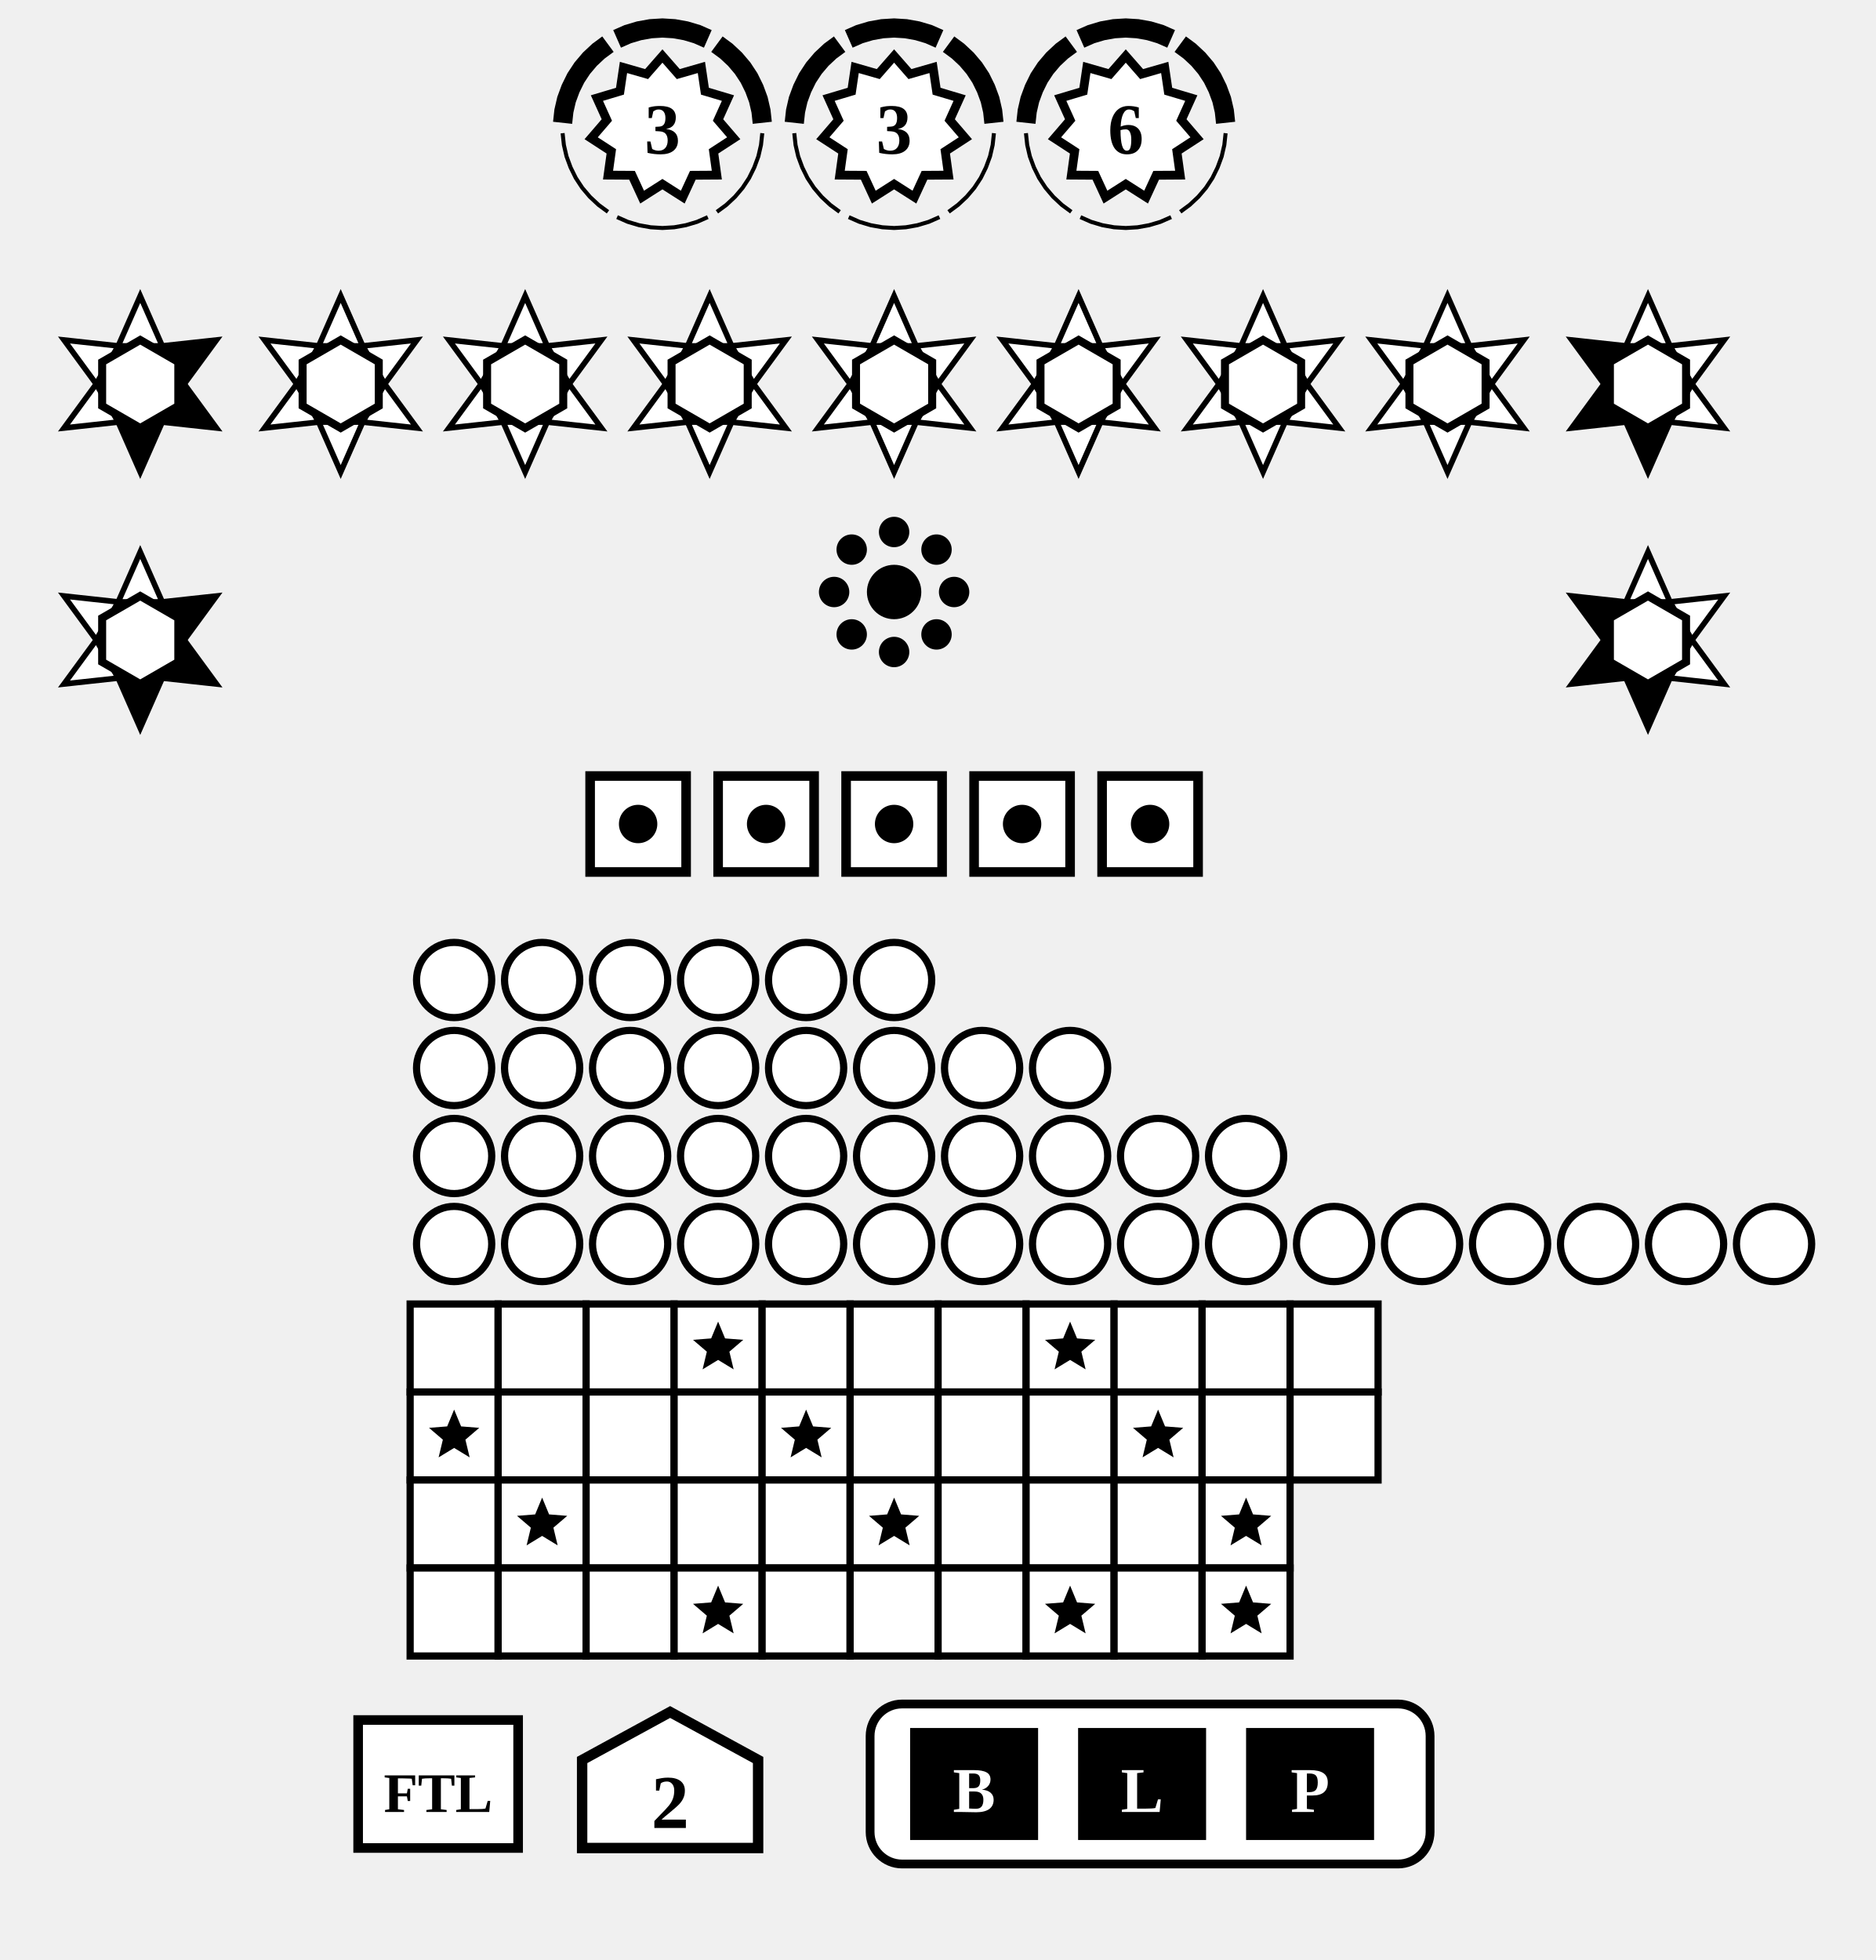
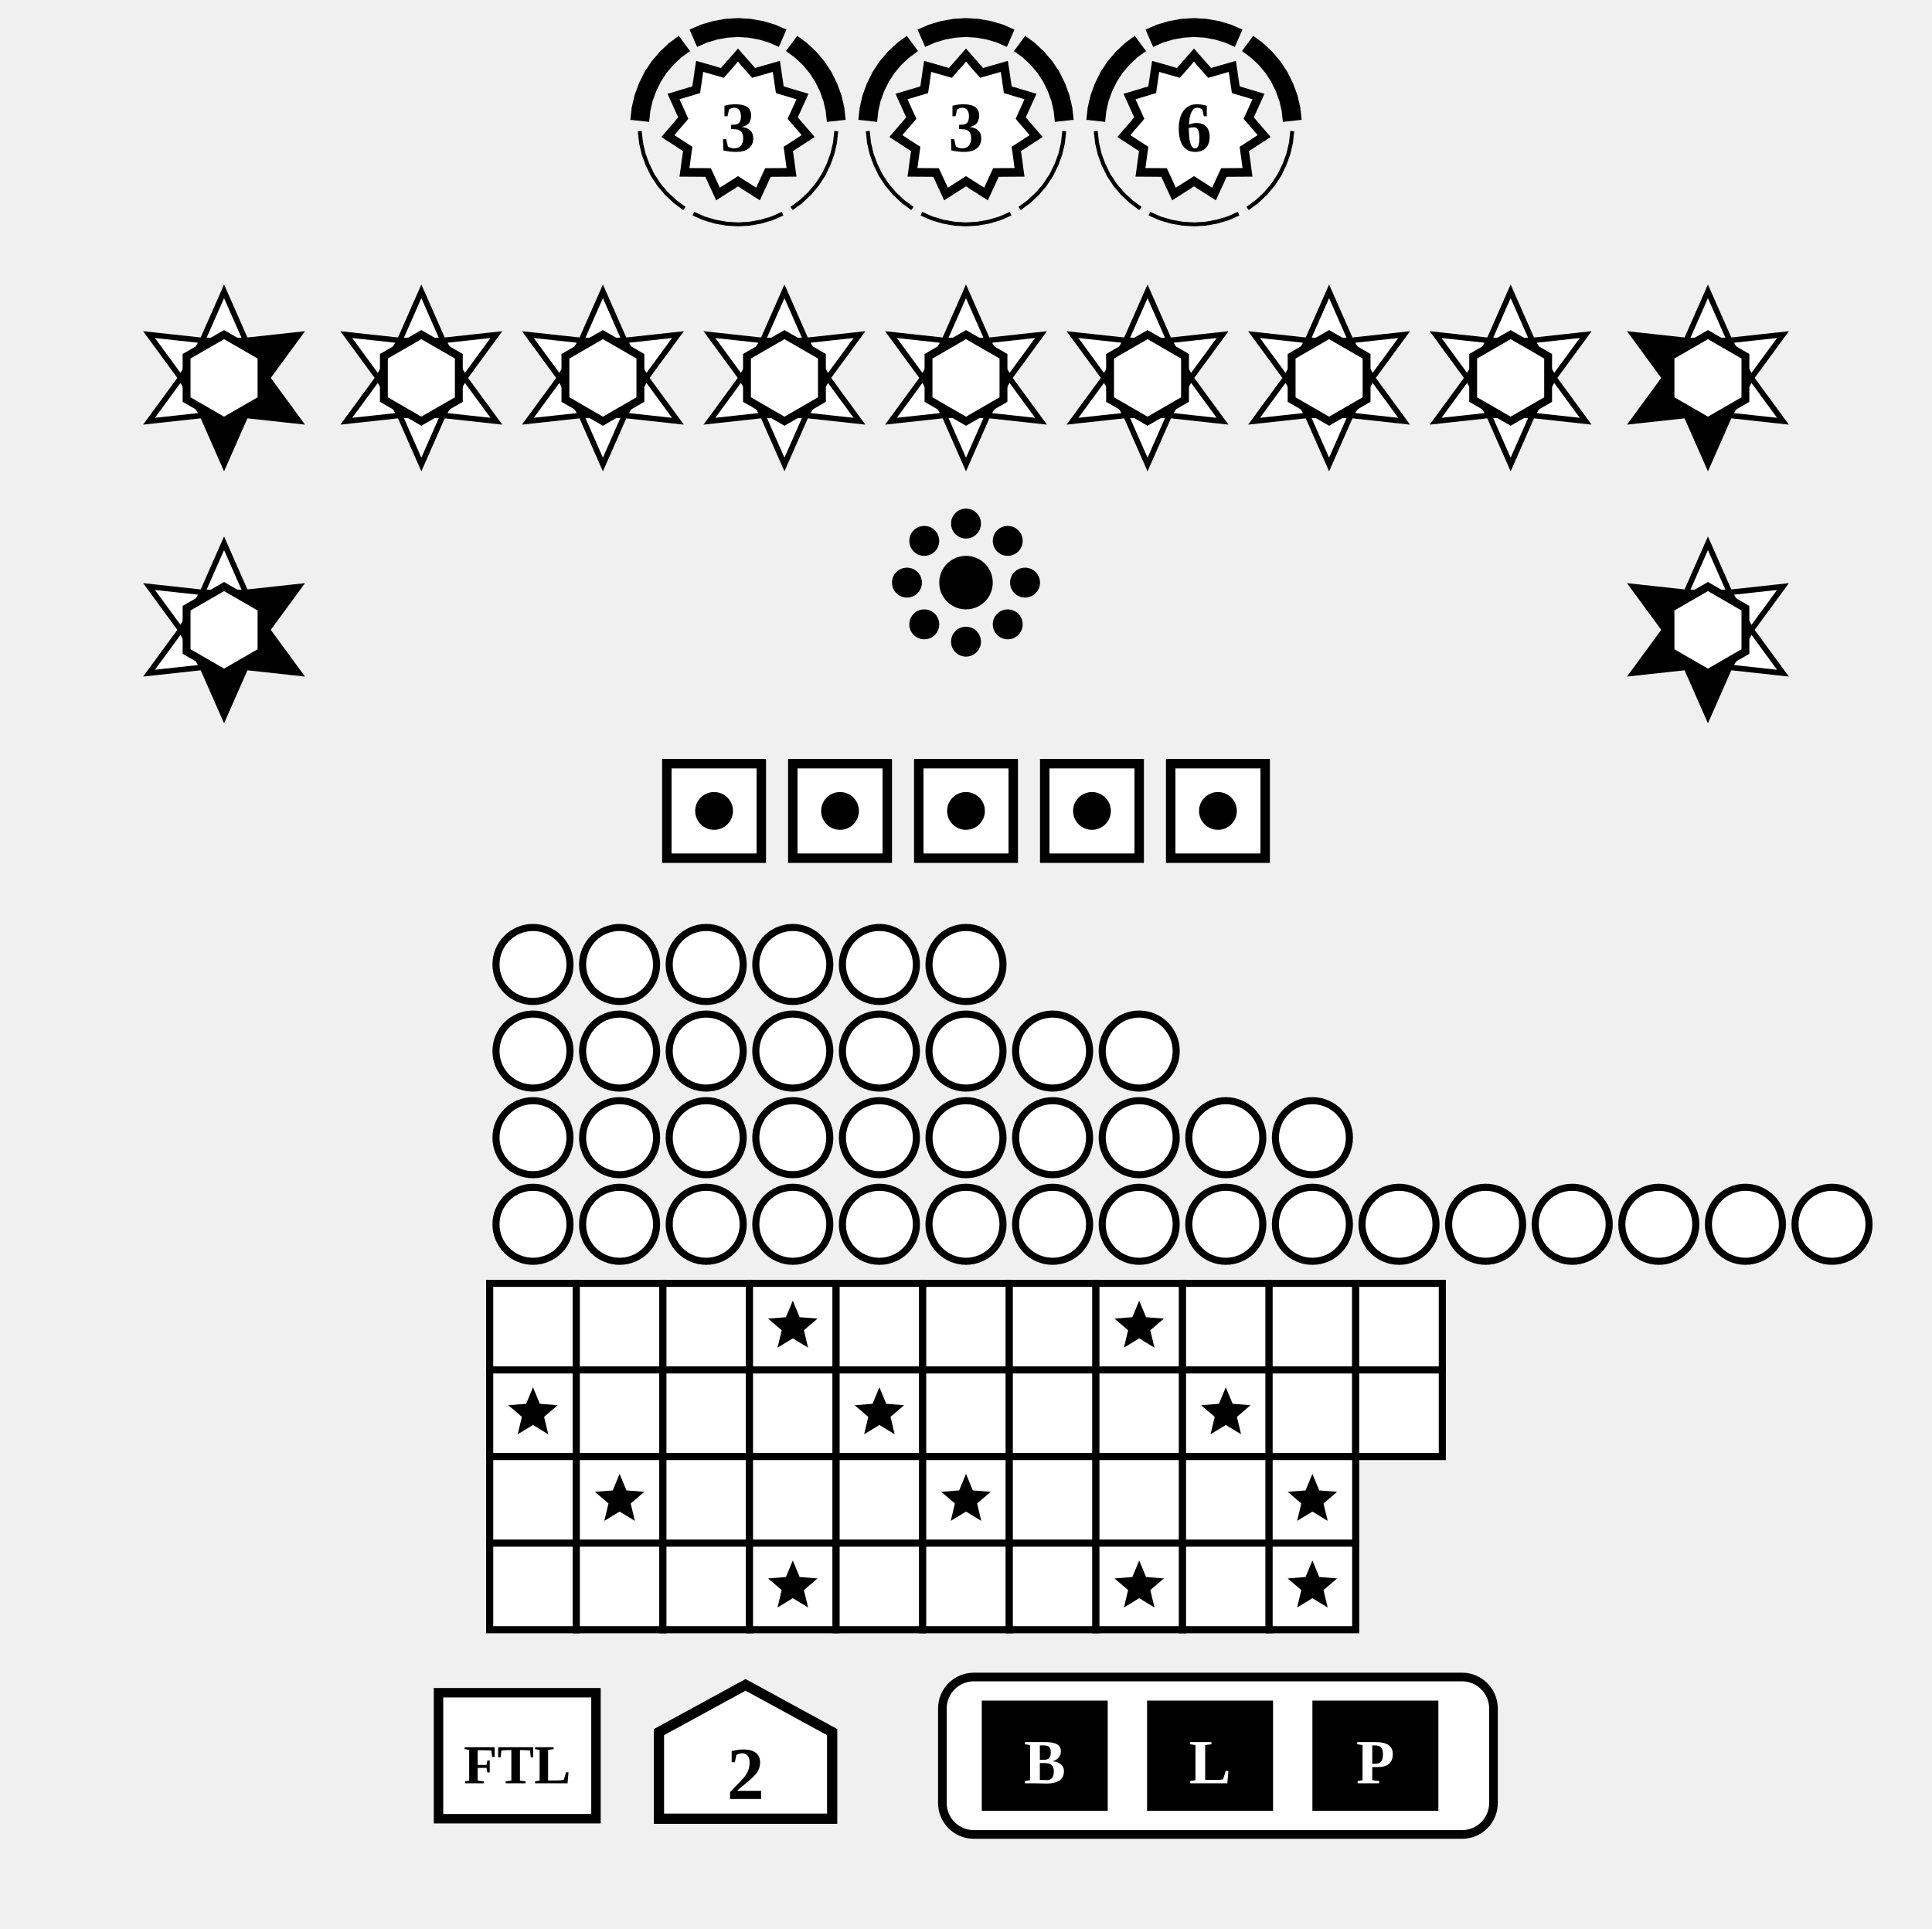
- <svg xmlns="http://www.w3.org/2000/svg" viewBox="18.23 0 234.47 245" class="ssd">
+ <svg xmlns="http://www.w3.org/2000/svg" viewBox="7.3 0 245.4 245" class="ssd">
  <path d="M101.04 7 L103.02 9.26 L105.91 8.43 L106.35 11.4 L109.23 12.26 L107.99 15 L109.95 17.28 L107.43 18.92 L107.84 21.89 L104.84 21.91 L103.58 24.64 L101.04 23.02 L98.5 24.64 L97.24 21.91 L94.24 21.89 L94.65 18.92 L92.13 17.28 L94.09 15 L92.85 12.26 L95.73 11.4 L96.17 8.43 L99.06 9.26 Z" fill="white" stroke="black" stroke-width="1.1" data-ref="system:s13" />
  <text x="101.04" y="19.2" font-size="9" text-anchor="middle" fill="black" font-weight="700" data-ref="system:s13">3</text>
  <path d="M95.37 4.86 L96.71 4.27 L98.12 3.85 L99.57 3.59 L101.04 3.5 L102.51 3.59 L103.96 3.85 L105.37 4.27 L106.71 4.86" fill="none" stroke="black" stroke-width="2.4" data-ref="system:s13" />
  <path d="M107.85 5.52 L109.03 6.39 L110.11 7.4 L111.06 8.52 L111.87 9.75 L112.52 11.07 L113.03 12.45 L113.36 13.88 L113.52 15.35" fill="none" stroke="black" stroke-width="2.4" data-ref="system:s13" />
  <path d="M113.52 16.65 L113.36 18.12 L113.03 19.55 L112.52 20.93 L111.87 22.25 L111.06 23.48 L110.11 24.6 L109.03 25.61 L107.85 26.48" fill="none" stroke="black" stroke-width="0.5" data-ref="system:s13" />
  <path d="M106.71 27.14 L105.37 27.73 L103.96 28.15 L102.51 28.41 L101.04 28.5 L99.57 28.41 L98.12 28.15 L96.71 27.73 L95.37 27.14" fill="none" stroke="black" stroke-width="0.5" data-ref="system:s13" />
  <path d="M94.23 26.48 L93.05 25.61 L91.97 24.6 L91.02 23.48 L90.21 22.25 L89.56 20.93 L89.05 19.55 L88.72 18.12 L88.56 16.65" fill="none" stroke="black" stroke-width="0.5" data-ref="system:s13" />
  <path d="M88.56 15.35 L88.72 13.88 L89.05 12.45 L89.56 11.07 L90.21 9.75 L91.02 8.52 L91.97 7.4 L93.05 6.39 L94.23 5.52" fill="none" stroke="black" stroke-width="2.4" data-ref="system:s13" />
  <path d="M130 7 L131.98 9.26 L134.87 8.43 L135.31 11.4 L138.19 12.26 L136.95 15 L138.91 17.28 L136.39 18.92 L136.8 21.89 L133.8 21.91 L132.54 24.64 L130 23.02 L127.46 24.64 L126.2 21.91 L123.2 21.89 L123.61 18.92 L121.09 17.28 L123.05 15 L121.81 12.26 L124.69 11.4 L125.13 8.43 L128.02 9.26 Z" fill="white" stroke="black" stroke-width="1.1" data-ref="system:s14" />
  <text x="130" y="19.2" font-size="9" text-anchor="middle" fill="black" font-weight="700" data-ref="system:s14">3</text>
  <path d="M124.33 4.86 L125.67 4.27 L127.08 3.85 L128.53 3.59 L130 3.5 L131.47 3.59 L132.92 3.85 L134.33 4.27 L135.67 4.86" fill="none" stroke="black" stroke-width="2.4" data-ref="system:s14" />
  <path d="M136.81 5.52 L137.99 6.39 L139.07 7.4 L140.02 8.52 L140.83 9.75 L141.48 11.07 L141.99 12.45 L142.32 13.88 L142.48 15.35" fill="none" stroke="black" stroke-width="2.4" data-ref="system:s14" />
  <path d="M142.48 16.65 L142.32 18.12 L141.99 19.55 L141.48 20.93 L140.83 22.25 L140.02 23.48 L139.07 24.6 L137.99 25.61 L136.81 26.48" fill="none" stroke="black" stroke-width="0.5" data-ref="system:s14" />
  <path d="M135.67 27.14 L134.33 27.73 L132.92 28.15 L131.47 28.41 L130 28.5 L128.53 28.41 L127.08 28.15 L125.67 27.73 L124.33 27.14" fill="none" stroke="black" stroke-width="0.5" data-ref="system:s14" />
  <path d="M123.19 26.48 L122.01 25.61 L120.93 24.6 L119.98 23.48 L119.17 22.25 L118.52 20.93 L118.01 19.55 L117.68 18.12 L117.52 16.65" fill="none" stroke="black" stroke-width="0.5" data-ref="system:s14" />
  <path d="M117.52 15.35 L117.68 13.88 L118.01 12.45 L118.52 11.07 L119.17 9.75 L119.98 8.52 L120.93 7.4 L122.01 6.39 L123.19 5.52" fill="none" stroke="black" stroke-width="2.4" data-ref="system:s14" />
  <path d="M158.96 7 L160.94 9.26 L163.83 8.43 L164.27 11.4 L167.15 12.26 L165.91 15 L167.87 17.28 L165.35 18.92 L165.76 21.89 L162.76 21.91 L161.5 24.64 L158.96 23.02 L156.42 24.64 L155.16 21.91 L152.16 21.89 L152.57 18.92 L150.05 17.28 L152.01 15 L150.77 12.26 L153.65 11.4 L154.09 8.43 L156.98 9.26 Z" fill="white" stroke="black" stroke-width="1.1" data-ref="system:s12" />
  <text x="158.96" y="19.2" font-size="9" text-anchor="middle" fill="black" font-weight="700" data-ref="system:s12">6</text>
  <path d="M153.29 4.86 L154.63 4.27 L156.04 3.85 L157.49 3.59 L158.96 3.5 L160.43 3.59 L161.88 3.85 L163.29 4.27 L164.63 4.86" fill="none" stroke="black" stroke-width="2.4" data-ref="system:s12" />
  <path d="M165.77 5.52 L166.95 6.39 L168.03 7.4 L168.98 8.52 L169.79 9.75 L170.44 11.07 L170.95 12.45 L171.28 13.88 L171.44 15.35" fill="none" stroke="black" stroke-width="2.4" data-ref="system:s12" />
  <path d="M171.44 16.65 L171.28 18.12 L170.95 19.55 L170.44 20.93 L169.79 22.25 L168.98 23.48 L168.03 24.6 L166.95 25.61 L165.77 26.48" fill="none" stroke="black" stroke-width="0.5" data-ref="system:s12" />
  <path d="M164.63 27.14 L163.29 27.73 L161.88 28.15 L160.43 28.41 L158.96 28.5 L157.49 28.41 L156.04 28.15 L154.63 27.73 L153.29 27.14" fill="none" stroke="black" stroke-width="0.5" data-ref="system:s12" />
  <path d="M152.15 26.48 L150.97 25.61 L149.89 24.6 L148.94 23.48 L148.13 22.25 L147.48 20.93 L146.97 19.55 L146.64 18.12 L146.48 16.65" fill="none" stroke="black" stroke-width="0.5" data-ref="system:s12" />
  <path d="M146.48 15.35 L146.64 13.88 L146.97 12.45 L147.48 11.07 L148.13 9.75 L148.94 8.52 L149.89 7.4 L150.97 6.39 L152.15 5.52" fill="none" stroke="black" stroke-width="2.4" data-ref="system:s12" />
  <path d="M60.82 37 L58.07 43.24 L63.57 43.24 Z" fill="white" stroke="black" stroke-width="0.7" data-ref="system:s2" />
  <path d="M70.35 42.5 L63.57 43.24 L66.32 48 Z" fill="white" stroke="black" stroke-width="0.7" data-ref="system:s2" />
  <path d="M70.35 53.5 L66.32 48 L63.57 52.76 Z" fill="white" stroke="black" stroke-width="0.7" data-ref="system:s2" />
  <path d="M60.82 59 L63.57 52.76 L58.07 52.76 Z" fill="white" stroke="black" stroke-width="0.7" data-ref="system:s2" />
  <path d="M51.29 53.5 L58.07 52.76 L55.32 48 Z" fill="white" stroke="black" stroke-width="0.7" data-ref="system:s2" />
  <path d="M51.29 42.5 L55.32 48 L58.07 43.24 Z" fill="white" stroke="black" stroke-width="0.7" data-ref="system:s2" />
  <path d="M60.82 42.5 L65.58 45.25 L65.58 50.75 L60.82 53.5 L56.06 50.75 L56.06 45.25 Z" fill="white" stroke="black" stroke-width="1" data-ref="system:s2" />
  <path d="M83.88 37 L81.13 43.24 L86.63 43.24 Z" fill="white" stroke="black" stroke-width="0.7" data-ref="system:s4" />
  <path d="M93.41 42.5 L86.63 43.24 L89.38 48 Z" fill="white" stroke="black" stroke-width="0.7" data-ref="system:s4" />
  <path d="M93.41 53.5 L89.38 48 L86.63 52.76 Z" fill="white" stroke="black" stroke-width="0.7" data-ref="system:s4" />
  <path d="M83.88 59 L86.63 52.76 L81.13 52.76 Z" fill="white" stroke="black" stroke-width="0.7" data-ref="system:s4" />
  <path d="M74.35 53.5 L81.13 52.76 L78.38 48 Z" fill="white" stroke="black" stroke-width="0.7" data-ref="system:s4" />
  <path d="M74.35 42.5 L78.38 48 L81.13 43.24 Z" fill="white" stroke="black" stroke-width="0.7" data-ref="system:s4" />
  <path d="M83.88 42.5 L88.64 45.25 L88.64 50.75 L83.88 53.5 L79.12 50.75 L79.12 45.25 Z" fill="white" stroke="black" stroke-width="1" data-ref="system:s4" />
  <path d="M106.94 37 L104.19 43.24 L109.69 43.24 Z" fill="white" stroke="black" stroke-width="0.7" data-ref="system:s6" />
  <path d="M116.47 42.5 L109.69 43.24 L112.44 48 Z" fill="white" stroke="black" stroke-width="0.7" data-ref="system:s6" />
  <path d="M116.47 53.5 L112.44 48 L109.69 52.76 Z" fill="white" stroke="black" stroke-width="0.7" data-ref="system:s6" />
  <path d="M106.94 59 L109.69 52.76 L104.19 52.76 Z" fill="white" stroke="black" stroke-width="0.7" data-ref="system:s6" />
  <path d="M97.41 53.5 L104.19 52.76 L101.44 48 Z" fill="white" stroke="black" stroke-width="0.7" data-ref="system:s6" />
  <path d="M97.41 42.5 L101.44 48 L104.19 43.24 Z" fill="white" stroke="black" stroke-width="0.7" data-ref="system:s6" />
  <path d="M106.94 42.5 L111.7 45.25 L111.7 50.75 L106.94 53.5 L102.18 50.75 L102.18 45.25 Z" fill="white" stroke="black" stroke-width="1" data-ref="system:s6" />
  <path d="M130 37 L127.25 43.24 L132.75 43.24 Z" fill="white" stroke="black" stroke-width="0.7" data-ref="system:s7" />
  <path d="M139.53 42.5 L132.75 43.24 L135.5 48 Z" fill="white" stroke="black" stroke-width="0.7" data-ref="system:s7" />
  <path d="M139.53 53.5 L135.5 48 L132.75 52.76 Z" fill="white" stroke="black" stroke-width="0.7" data-ref="system:s7" />
  <path d="M130 59 L132.75 52.76 L127.25 52.76 Z" fill="white" stroke="black" stroke-width="0.7" data-ref="system:s7" />
  <path d="M120.47 53.5 L127.25 52.76 L124.5 48 Z" fill="white" stroke="black" stroke-width="0.7" data-ref="system:s7" />
  <path d="M120.47 42.5 L124.5 48 L127.25 43.24 Z" fill="white" stroke="black" stroke-width="0.7" data-ref="system:s7" />
  <path d="M130 42.5 L134.76 45.25 L134.76 50.75 L130 53.5 L125.24 50.75 L125.24 45.25 Z" fill="white" stroke="black" stroke-width="1" data-ref="system:s7" />
  <path d="M153.06 37 L150.31 43.24 L155.81 43.24 Z" fill="white" stroke="black" stroke-width="0.7" data-ref="system:s5" />
  <path d="M162.59 42.5 L155.81 43.24 L158.56 48 Z" fill="white" stroke="black" stroke-width="0.7" data-ref="system:s5" />
  <path d="M162.59 53.5 L158.56 48 L155.81 52.76 Z" fill="white" stroke="black" stroke-width="0.7" data-ref="system:s5" />
  <path d="M153.06 59 L155.81 52.76 L150.31 52.76 Z" fill="white" stroke="black" stroke-width="0.7" data-ref="system:s5" />
  <path d="M143.53 53.5 L150.31 52.76 L147.56 48 Z" fill="white" stroke="black" stroke-width="0.7" data-ref="system:s5" />
  <path d="M143.53 42.5 L147.56 48 L150.31 43.24 Z" fill="white" stroke="black" stroke-width="0.7" data-ref="system:s5" />
  <path d="M153.06 42.5 L157.82 45.25 L157.82 50.75 L153.06 53.5 L148.3 50.75 L148.3 45.25 Z" fill="white" stroke="black" stroke-width="1" data-ref="system:s5" />
  <path d="M176.12 37 L173.37 43.24 L178.87 43.24 Z" fill="white" stroke="black" stroke-width="0.7" data-ref="system:s3" />
  <path d="M185.65 42.5 L178.87 43.24 L181.62 48 Z" fill="white" stroke="black" stroke-width="0.7" data-ref="system:s3" />
  <path d="M185.65 53.5 L181.62 48 L178.87 52.76 Z" fill="white" stroke="black" stroke-width="0.7" data-ref="system:s3" />
  <path d="M176.12 59 L178.87 52.76 L173.37 52.76 Z" fill="white" stroke="black" stroke-width="0.7" data-ref="system:s3" />
  <path d="M166.59 53.5 L173.37 52.76 L170.62 48 Z" fill="white" stroke="black" stroke-width="0.7" data-ref="system:s3" />
  <path d="M166.59 42.5 L170.62 48 L173.37 43.24 Z" fill="white" stroke="black" stroke-width="0.7" data-ref="system:s3" />
  <path d="M176.12 42.5 L180.88 45.25 L180.88 50.75 L176.12 53.5 L171.36 50.75 L171.36 45.25 Z" fill="white" stroke="black" stroke-width="1" data-ref="system:s3" />
  <path d="M199.18 37 L196.43 43.24 L201.93 43.24 Z" fill="white" stroke="black" stroke-width="0.7" data-ref="system:s1" />
  <path d="M208.71 42.5 L201.93 43.24 L204.68 48 Z" fill="white" stroke="black" stroke-width="0.7" data-ref="system:s1" />
  <path d="M208.71 53.5 L204.68 48 L201.93 52.76 Z" fill="white" stroke="black" stroke-width="0.7" data-ref="system:s1" />
  <path d="M199.18 59 L201.93 52.76 L196.43 52.76 Z" fill="white" stroke="black" stroke-width="0.7" data-ref="system:s1" />
  <path d="M189.65 53.5 L196.43 52.76 L193.68 48 Z" fill="white" stroke="black" stroke-width="0.7" data-ref="system:s1" />
  <path d="M189.65 42.5 L193.68 48 L196.43 43.24 Z" fill="white" stroke="black" stroke-width="0.7" data-ref="system:s1" />
  <path d="M199.18 42.5 L203.94 45.25 L203.94 50.75 L199.18 53.5 L194.42 50.75 L194.42 45.25 Z" fill="white" stroke="black" stroke-width="1" data-ref="system:s1" />
  <circle cx="130" cy="74" r="3.4" fill="black" stroke="none" stroke-width="0" data-ref="system:s15" />
  <circle cx="130" cy="66.5" r="1.9" fill="black" stroke="none" stroke-width="0" data-ref="system:s15" />
  <circle cx="135.3" cy="68.7" r="1.9" fill="black" stroke="none" stroke-width="0" data-ref="system:s15" />
  <circle cx="137.5" cy="74" r="1.9" fill="black" stroke="none" stroke-width="0" data-ref="system:s15" />
  <circle cx="135.3" cy="79.3" r="1.9" fill="black" stroke="none" stroke-width="0" data-ref="system:s15" />
  <circle cx="130" cy="81.5" r="1.9" fill="black" stroke="none" stroke-width="0" data-ref="system:s15" />
  <circle cx="124.7" cy="79.3" r="1.9" fill="black" stroke="none" stroke-width="0" data-ref="system:s15" />
  <circle cx="122.5" cy="74" r="1.9" fill="black" stroke="none" stroke-width="0" data-ref="system:s15" />
  <circle cx="124.7" cy="68.7" r="1.9" fill="black" stroke="none" stroke-width="0" data-ref="system:s15" />
  <path d="M35.76 37 L33.01 43.24 L38.51 43.24 Z" fill="white" stroke="black" stroke-width="0.7" data-ref="system:s8" />
  <path d="M45.29 42.5 L38.51 43.24 L41.26 48 Z" fill="black" stroke="black" stroke-width="0.7" data-ref="system:s8" />
  <path d="M45.29 53.5 L41.26 48 L38.51 52.76 Z" fill="black" stroke="black" stroke-width="0.7" data-ref="system:s8" />
  <path d="M35.76 59 L38.51 52.76 L33.01 52.76 Z" fill="black" stroke="black" stroke-width="0.7" data-ref="system:s8" />
  <path d="M26.23 53.5 L33.01 52.76 L30.26 48 Z" fill="white" stroke="black" stroke-width="0.7" data-ref="system:s8" />
  <path d="M26.23 42.5 L30.26 48 L33.01 43.24 Z" fill="white" stroke="black" stroke-width="0.7" data-ref="system:s8" />
  <path d="M35.76 42.5 L40.52 45.25 L40.52 50.75 L35.76 53.5 L31 50.75 L31 45.25 Z" fill="white" stroke="black" stroke-width="1" data-ref="system:s8" />
  <path d="M35.76 69 L33.01 75.24 L38.51 75.24 Z" fill="white" stroke="black" stroke-width="0.7" data-ref="system:s9" />
  <path d="M45.29 74.5 L38.51 75.24 L41.26 80 Z" fill="black" stroke="black" stroke-width="0.7" data-ref="system:s9" />
  <path d="M45.29 85.5 L41.26 80 L38.51 84.76 Z" fill="black" stroke="black" stroke-width="0.7" data-ref="system:s9" />
  <path d="M35.76 91 L38.51 84.76 L33.01 84.76 Z" fill="black" stroke="black" stroke-width="0.7" data-ref="system:s9" />
  <path d="M26.23 85.5 L33.01 84.76 L30.26 80 Z" fill="white" stroke="black" stroke-width="0.7" data-ref="system:s9" />
  <path d="M26.23 74.5 L30.26 80 L33.01 75.24 Z" fill="white" stroke="black" stroke-width="0.7" data-ref="system:s9" />
  <path d="M35.76 74.5 L40.52 77.25 L40.52 82.75 L35.76 85.5 L31 82.75 L31 77.25 Z" fill="white" stroke="black" stroke-width="1" data-ref="system:s9" />
  <path d="M224.24 37 L221.49 43.24 L226.99 43.24 Z" fill="white" stroke="black" stroke-width="0.7" data-ref="system:s10" />
  <path d="M233.77 42.5 L226.99 43.24 L229.74 48 Z" fill="white" stroke="black" stroke-width="0.7" data-ref="system:s10" />
  <path d="M233.77 53.5 L229.74 48 L226.99 52.76 Z" fill="white" stroke="black" stroke-width="0.7" data-ref="system:s10" />
  <path d="M224.24 59 L226.99 52.76 L221.49 52.76 Z" fill="black" stroke="black" stroke-width="0.7" data-ref="system:s10" />
  <path d="M214.71 53.5 L221.49 52.76 L218.74 48 Z" fill="black" stroke="black" stroke-width="0.7" data-ref="system:s10" />
  <path d="M214.71 42.5 L218.74 48 L221.49 43.24 Z" fill="black" stroke="black" stroke-width="0.7" data-ref="system:s10" />
  <path d="M224.24 42.5 L229 45.25 L229 50.75 L224.24 53.5 L219.48 50.75 L219.48 45.25 Z" fill="white" stroke="black" stroke-width="1" data-ref="system:s10" />
  <path d="M224.24 69 L221.49 75.24 L226.99 75.24 Z" fill="white" stroke="black" stroke-width="0.7" data-ref="system:s11" />
  <path d="M233.77 74.5 L226.99 75.24 L229.74 80 Z" fill="white" stroke="black" stroke-width="0.7" data-ref="system:s11" />
  <path d="M233.77 85.5 L229.74 80 L226.99 84.76 Z" fill="white" stroke="black" stroke-width="0.7" data-ref="system:s11" />
  <path d="M224.24 91 L226.99 84.76 L221.49 84.76 Z" fill="black" stroke="black" stroke-width="0.7" data-ref="system:s11" />
  <path d="M214.71 85.5 L221.49 84.76 L218.74 80 Z" fill="black" stroke="black" stroke-width="0.7" data-ref="system:s11" />
  <path d="M214.71 74.5 L218.74 80 L221.49 75.24 Z" fill="black" stroke="black" stroke-width="0.7" data-ref="system:s11" />
  <path d="M224.24 74.5 L229 77.25 L229 82.75 L224.24 85.5 L219.48 82.75 L219.48 77.25 Z" fill="white" stroke="black" stroke-width="1" data-ref="system:s11" />
  <rect x="92" y="97" width="12" height="12" fill="white" stroke="black" stroke-width="1.2" data-ref="system:s16" />
  <circle cx="98" cy="103" r="2.4" fill="black" stroke="none" stroke-width="0" data-ref="system:s16" />
  <rect x="108" y="97" width="12" height="12" fill="white" stroke="black" stroke-width="1.2" data-ref="system:s17" />
  <circle cx="114" cy="103" r="2.4" fill="black" stroke="none" stroke-width="0" data-ref="system:s17" />
  <rect x="124" y="97" width="12" height="12" fill="white" stroke="black" stroke-width="1.2" data-ref="system:s18" />
  <circle cx="130" cy="103" r="2.4" fill="black" stroke="none" stroke-width="0" data-ref="system:s18" />
  <rect x="140" y="97" width="12" height="12" fill="white" stroke="black" stroke-width="1.2" data-ref="system:s19" />
  <circle cx="146" cy="103" r="2.4" fill="black" stroke="none" stroke-width="0" data-ref="system:s19" />
  <rect x="156" y="97" width="12" height="12" fill="white" stroke="black" stroke-width="1.2" data-ref="system:s20" />
  <circle cx="162" cy="103" r="2.4" fill="black" stroke="none" stroke-width="0" data-ref="system:s20" />
  <circle cx="75" cy="122.5" r="4.7" fill="white" stroke="black" stroke-width="0.9" data-ref="armour:1" />
  <circle cx="86" cy="122.5" r="4.7" fill="white" stroke="black" stroke-width="0.9" data-ref="armour:2" />
  <circle cx="97" cy="122.5" r="4.7" fill="white" stroke="black" stroke-width="0.9" data-ref="armour:3" />
  <circle cx="108" cy="122.5" r="4.7" fill="white" stroke="black" stroke-width="0.9" data-ref="armour:4" />
  <circle cx="119" cy="122.5" r="4.7" fill="white" stroke="black" stroke-width="0.9" data-ref="armour:5" />
  <circle cx="130" cy="122.5" r="4.7" fill="white" stroke="black" stroke-width="0.9" data-ref="armour:6" />
  <circle cx="75" cy="133.5" r="4.7" fill="white" stroke="black" stroke-width="0.9" data-ref="armour:7" />
  <circle cx="86" cy="133.5" r="4.7" fill="white" stroke="black" stroke-width="0.9" data-ref="armour:8" />
  <circle cx="97" cy="133.5" r="4.7" fill="white" stroke="black" stroke-width="0.9" data-ref="armour:9" />
  <circle cx="108" cy="133.5" r="4.7" fill="white" stroke="black" stroke-width="0.9" data-ref="armour:10" />
  <circle cx="119" cy="133.5" r="4.7" fill="white" stroke="black" stroke-width="0.9" data-ref="armour:11" />
  <circle cx="130" cy="133.5" r="4.7" fill="white" stroke="black" stroke-width="0.9" data-ref="armour:12" />
  <circle cx="141" cy="133.5" r="4.7" fill="white" stroke="black" stroke-width="0.9" data-ref="armour:13" />
  <circle cx="152" cy="133.5" r="4.7" fill="white" stroke="black" stroke-width="0.9" data-ref="armour:14" />
  <circle cx="75" cy="144.5" r="4.7" fill="white" stroke="black" stroke-width="0.9" data-ref="armour:15" />
  <circle cx="86" cy="144.5" r="4.7" fill="white" stroke="black" stroke-width="0.9" data-ref="armour:16" />
  <circle cx="97" cy="144.5" r="4.7" fill="white" stroke="black" stroke-width="0.9" data-ref="armour:17" />
  <circle cx="108" cy="144.5" r="4.7" fill="white" stroke="black" stroke-width="0.9" data-ref="armour:18" />
  <circle cx="119" cy="144.5" r="4.7" fill="white" stroke="black" stroke-width="0.9" data-ref="armour:19" />
  <circle cx="130" cy="144.5" r="4.7" fill="white" stroke="black" stroke-width="0.9" data-ref="armour:20" />
  <circle cx="141" cy="144.5" r="4.7" fill="white" stroke="black" stroke-width="0.9" data-ref="armour:21" />
  <circle cx="152" cy="144.5" r="4.7" fill="white" stroke="black" stroke-width="0.9" data-ref="armour:22" />
  <circle cx="163" cy="144.5" r="4.7" fill="white" stroke="black" stroke-width="0.9" data-ref="armour:23" />
  <circle cx="174" cy="144.5" r="4.7" fill="white" stroke="black" stroke-width="0.9" data-ref="armour:24" />
  <circle cx="75" cy="155.5" r="4.7" fill="white" stroke="black" stroke-width="0.9" data-ref="armour:25" />
  <circle cx="86" cy="155.5" r="4.7" fill="white" stroke="black" stroke-width="0.9" data-ref="armour:26" />
  <circle cx="97" cy="155.5" r="4.7" fill="white" stroke="black" stroke-width="0.9" data-ref="armour:27" />
  <circle cx="108" cy="155.5" r="4.7" fill="white" stroke="black" stroke-width="0.9" data-ref="armour:28" />
  <circle cx="119" cy="155.5" r="4.7" fill="white" stroke="black" stroke-width="0.9" data-ref="armour:29" />
  <circle cx="130" cy="155.5" r="4.7" fill="white" stroke="black" stroke-width="0.9" data-ref="armour:30" />
  <circle cx="141" cy="155.5" r="4.7" fill="white" stroke="black" stroke-width="0.9" data-ref="armour:31" />
  <circle cx="152" cy="155.5" r="4.7" fill="white" stroke="black" stroke-width="0.9" data-ref="armour:32" />
  <circle cx="163" cy="155.5" r="4.7" fill="white" stroke="black" stroke-width="0.9" data-ref="armour:33" />
  <circle cx="174" cy="155.5" r="4.7" fill="white" stroke="black" stroke-width="0.9" data-ref="armour:34" />
  <circle cx="185" cy="155.5" r="4.7" fill="white" stroke="black" stroke-width="0.9" data-ref="armour:35" />
  <circle cx="196" cy="155.5" r="4.7" fill="white" stroke="black" stroke-width="0.9" data-ref="armour:36" />
  <circle cx="207" cy="155.5" r="4.7" fill="white" stroke="black" stroke-width="0.9" data-ref="armour:37" />
  <circle cx="218" cy="155.5" r="4.7" fill="white" stroke="black" stroke-width="0.9" data-ref="armour:38" />
  <circle cx="229" cy="155.5" r="4.7" fill="white" stroke="black" stroke-width="0.9" data-ref="armour:39" />
  <circle cx="240" cy="155.5" r="4.7" fill="white" stroke="black" stroke-width="0.9" data-ref="armour:40" />
  <rect x="69.5" y="163" width="11" height="11" fill="white" stroke="black" stroke-width="0.9" data-ref="hull:1" />
  <rect x="80.5" y="163" width="11" height="11" fill="white" stroke="black" stroke-width="0.9" data-ref="hull:2" />
  <rect x="91.5" y="163" width="11" height="11" fill="white" stroke="black" stroke-width="0.9" data-ref="hull:3" />
  <rect x="102.5" y="163" width="11" height="11" fill="white" stroke="black" stroke-width="0.9" data-ref="hull:4" />
  <path d="M108 165.2L108.87 167.3L111.14 167.48L109.41 168.96L109.94 171.17L108 169.99L106.06 171.17L106.59 168.96L104.86 167.48L107.13 167.3Z" fill="black" stroke="none" stroke-width="0" />
  <rect x="113.5" y="163" width="11" height="11" fill="white" stroke="black" stroke-width="0.9" data-ref="hull:5" />
  <rect x="124.5" y="163" width="11" height="11" fill="white" stroke="black" stroke-width="0.9" data-ref="hull:6" />
  <rect x="135.5" y="163" width="11" height="11" fill="white" stroke="black" stroke-width="0.9" data-ref="hull:7" />
  <rect x="146.5" y="163" width="11" height="11" fill="white" stroke="black" stroke-width="0.9" data-ref="hull:8" />
  <path d="M152 165.2L152.87 167.3L155.14 167.48L153.41 168.96L153.94 171.17L152 169.99L150.06 171.17L150.59 168.96L148.86 167.48L151.13 167.3Z" fill="black" stroke="none" stroke-width="0" />
  <rect x="157.5" y="163" width="11" height="11" fill="white" stroke="black" stroke-width="0.9" data-ref="hull:9" />
  <rect x="168.5" y="163" width="11" height="11" fill="white" stroke="black" stroke-width="0.9" data-ref="hull:10" />
  <rect x="179.5" y="163" width="11" height="11" fill="white" stroke="black" stroke-width="0.9" data-ref="hull:11" />
  <rect x="69.5" y="174" width="11" height="11" fill="white" stroke="black" stroke-width="0.9" data-ref="hull:12" />
  <path d="M75 176.2L75.87 178.3L78.14 178.48L76.41 179.96L76.94 182.17L75 180.99L73.06 182.17L73.59 179.96L71.86 178.48L74.13 178.3Z" fill="black" stroke="none" stroke-width="0" />
  <rect x="80.5" y="174" width="11" height="11" fill="white" stroke="black" stroke-width="0.9" data-ref="hull:13" />
  <rect x="91.5" y="174" width="11" height="11" fill="white" stroke="black" stroke-width="0.9" data-ref="hull:14" />
  <rect x="102.5" y="174" width="11" height="11" fill="white" stroke="black" stroke-width="0.9" data-ref="hull:15" />
  <rect x="113.5" y="174" width="11" height="11" fill="white" stroke="black" stroke-width="0.9" data-ref="hull:16" />
  <path d="M119 176.2L119.87 178.3L122.14 178.48L120.41 179.96L120.94 182.17L119 180.99L117.06 182.17L117.59 179.96L115.86 178.48L118.13 178.3Z" fill="black" stroke="none" stroke-width="0" />
  <rect x="124.5" y="174" width="11" height="11" fill="white" stroke="black" stroke-width="0.9" data-ref="hull:17" />
  <rect x="135.5" y="174" width="11" height="11" fill="white" stroke="black" stroke-width="0.9" data-ref="hull:18" />
  <rect x="146.5" y="174" width="11" height="11" fill="white" stroke="black" stroke-width="0.9" data-ref="hull:19" />
  <rect x="157.5" y="174" width="11" height="11" fill="white" stroke="black" stroke-width="0.9" data-ref="hull:20" />
  <path d="M163 176.2L163.87 178.3L166.14 178.48L164.41 179.96L164.94 182.17L163 180.99L161.06 182.17L161.59 179.96L159.86 178.48L162.13 178.3Z" fill="black" stroke="none" stroke-width="0" />
  <rect x="168.5" y="174" width="11" height="11" fill="white" stroke="black" stroke-width="0.9" data-ref="hull:21" />
  <rect x="179.5" y="174" width="11" height="11" fill="white" stroke="black" stroke-width="0.9" data-ref="hull:22" />
  <rect x="69.5" y="185" width="11" height="11" fill="white" stroke="black" stroke-width="0.9" data-ref="hull:23" />
  <rect x="80.5" y="185" width="11" height="11" fill="white" stroke="black" stroke-width="0.9" data-ref="hull:24" />
  <path d="M86 187.2L86.87 189.3L89.14 189.48L87.41 190.96L87.94 193.17L86 191.99L84.06 193.17L84.59 190.96L82.86 189.48L85.13 189.3Z" fill="black" stroke="none" stroke-width="0" />
  <rect x="91.5" y="185" width="11" height="11" fill="white" stroke="black" stroke-width="0.9" data-ref="hull:25" />
  <rect x="102.5" y="185" width="11" height="11" fill="white" stroke="black" stroke-width="0.9" data-ref="hull:26" />
  <rect x="113.5" y="185" width="11" height="11" fill="white" stroke="black" stroke-width="0.9" data-ref="hull:27" />
  <rect x="124.5" y="185" width="11" height="11" fill="white" stroke="black" stroke-width="0.9" data-ref="hull:28" />
  <path d="M130 187.2L130.87 189.3L133.14 189.48L131.41 190.96L131.94 193.17L130 191.99L128.06 193.17L128.59 190.96L126.86 189.48L129.13 189.3Z" fill="black" stroke="none" stroke-width="0" />
  <rect x="135.5" y="185" width="11" height="11" fill="white" stroke="black" stroke-width="0.9" data-ref="hull:29" />
  <rect x="146.5" y="185" width="11" height="11" fill="white" stroke="black" stroke-width="0.9" data-ref="hull:30" />
  <rect x="157.5" y="185" width="11" height="11" fill="white" stroke="black" stroke-width="0.9" data-ref="hull:31" />
  <rect x="168.5" y="185" width="11" height="11" fill="white" stroke="black" stroke-width="0.9" data-ref="hull:32" />
  <path d="M174 187.2L174.87 189.3L177.14 189.48L175.41 190.96L175.94 193.17L174 191.99L172.06 193.17L172.59 190.96L170.86 189.48L173.13 189.3Z" fill="black" stroke="none" stroke-width="0" />
  <rect x="69.5" y="196" width="11" height="11" fill="white" stroke="black" stroke-width="0.9" data-ref="hull:33" />
  <rect x="80.5" y="196" width="11" height="11" fill="white" stroke="black" stroke-width="0.9" data-ref="hull:34" />
  <rect x="91.5" y="196" width="11" height="11" fill="white" stroke="black" stroke-width="0.9" data-ref="hull:35" />
  <rect x="102.5" y="196" width="11" height="11" fill="white" stroke="black" stroke-width="0.9" data-ref="hull:36" />
  <path d="M108 198.2L108.87 200.3L111.14 200.48L109.41 201.96L109.94 204.17L108 202.99L106.06 204.17L106.59 201.96L104.86 200.48L107.13 200.3Z" fill="black" stroke="none" stroke-width="0" />
  <rect x="113.5" y="196" width="11" height="11" fill="white" stroke="black" stroke-width="0.9" data-ref="hull:37" />
  <rect x="124.5" y="196" width="11" height="11" fill="white" stroke="black" stroke-width="0.9" data-ref="hull:38" />
  <rect x="135.5" y="196" width="11" height="11" fill="white" stroke="black" stroke-width="0.9" data-ref="hull:39" />
  <rect x="146.5" y="196" width="11" height="11" fill="white" stroke="black" stroke-width="0.9" data-ref="hull:40" />
  <path d="M152 198.2L152.87 200.3L155.14 200.48L153.41 201.96L153.94 204.17L152 202.99L150.06 204.17L150.59 201.96L148.86 200.48L151.13 200.3Z" fill="black" stroke="none" stroke-width="0" />
  <rect x="157.5" y="196" width="11" height="11" fill="white" stroke="black" stroke-width="0.9" data-ref="hull:41" />
  <rect x="168.5" y="196" width="11" height="11" fill="white" stroke="black" stroke-width="0.9" data-ref="hull:42" />
  <path d="M174 198.2L174.87 200.3L177.14 200.48L175.41 201.96L175.94 204.17L174 202.99L172.06 204.17L172.59 201.96L170.86 200.48L173.13 200.3Z" fill="black" stroke="none" stroke-width="0" />
  <rect x="63" y="215" width="20" height="16" fill="white" stroke="black" stroke-width="1.2" />
  <text x="73" y="226.5" font-size="7" text-anchor="middle" fill="black" font-weight="700">FTL</text>
  <path d="M91 231 L91 220 L102 214 L113 220 L113 231 Z" fill="white" stroke="black" stroke-width="1.3" />
  <text x="102" y="228.5" font-size="9.5" text-anchor="middle" fill="black" font-weight="700">2</text>
  <rect x="127" y="213" width="70" height="20" rx="4" fill="white" stroke="black" stroke-width="1.1" />
  <rect x="132" y="216" width="16" height="14" fill="black" stroke="none" stroke-width="0" />
  <text x="140" y="226.5" font-size="8" text-anchor="middle" fill="white" font-weight="700">B</text>
  <rect x="153" y="216" width="16" height="14" fill="black" stroke="none" stroke-width="0" />
  <text x="161" y="226.5" font-size="8" text-anchor="middle" fill="white" font-weight="700">L</text>
  <rect x="174" y="216" width="16" height="14" fill="black" stroke="none" stroke-width="0" />
  <text x="182" y="226.5" font-size="8" text-anchor="middle" fill="white" font-weight="700">P</text>
</svg>
